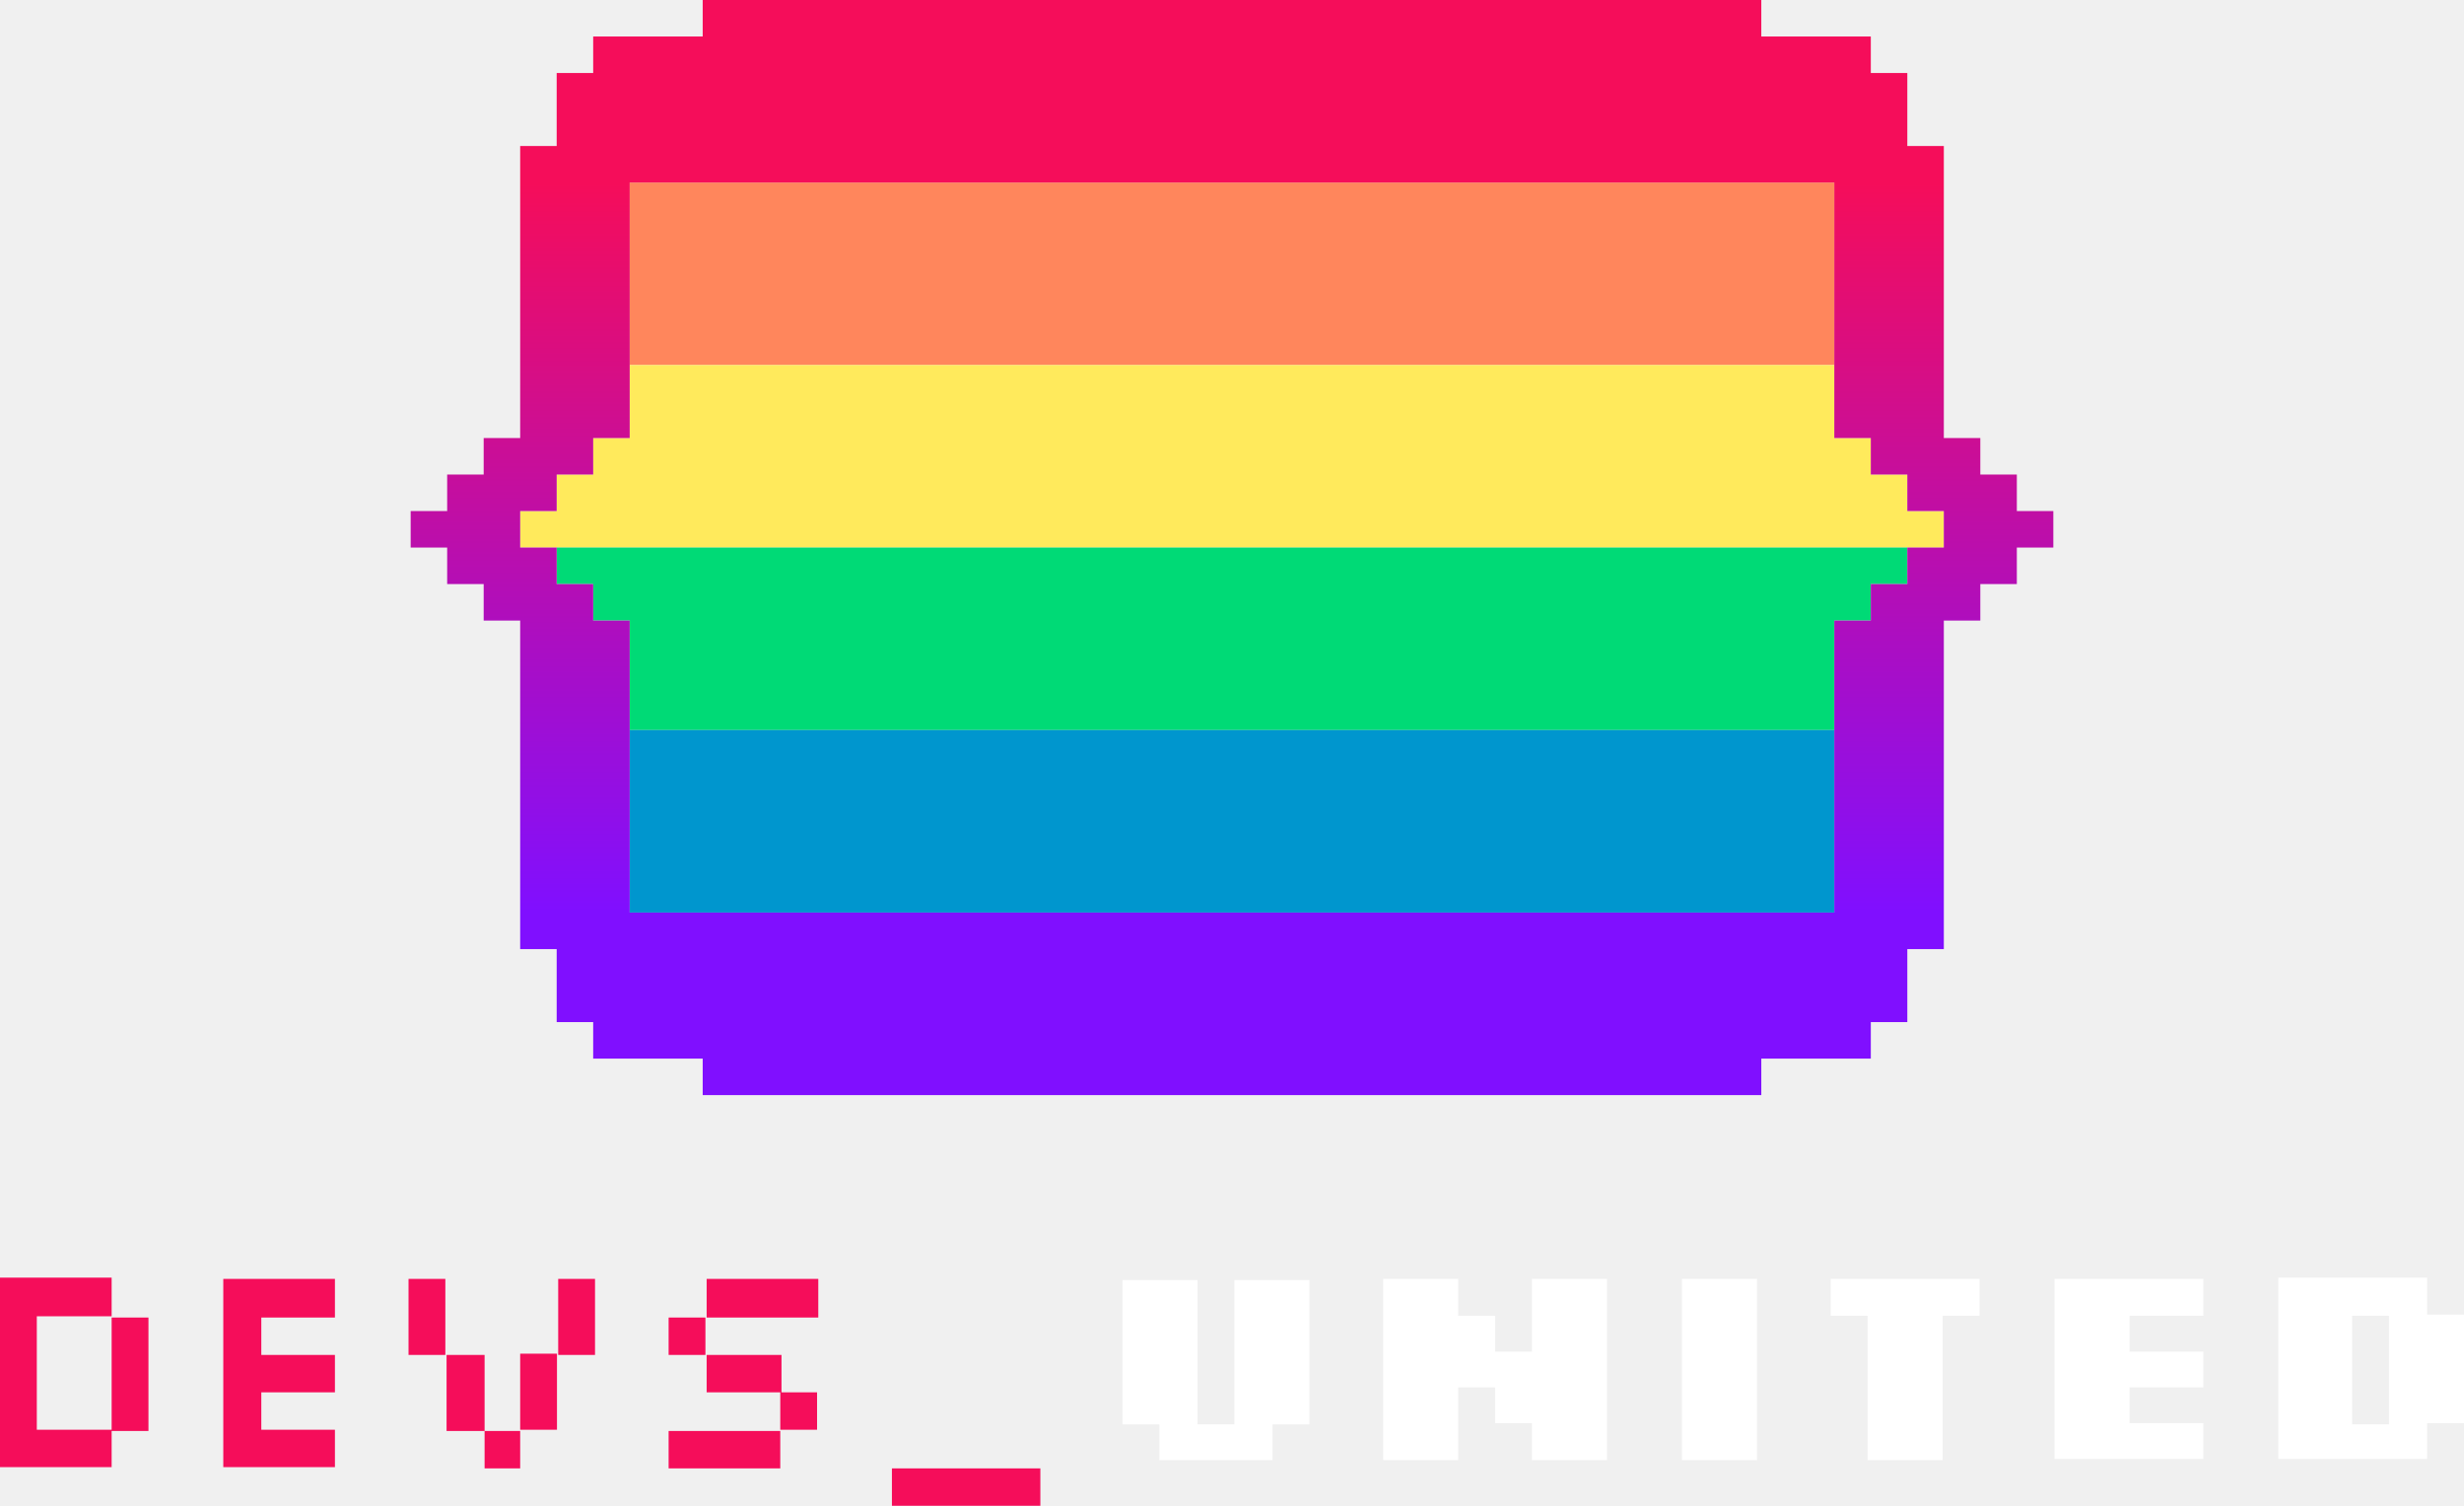
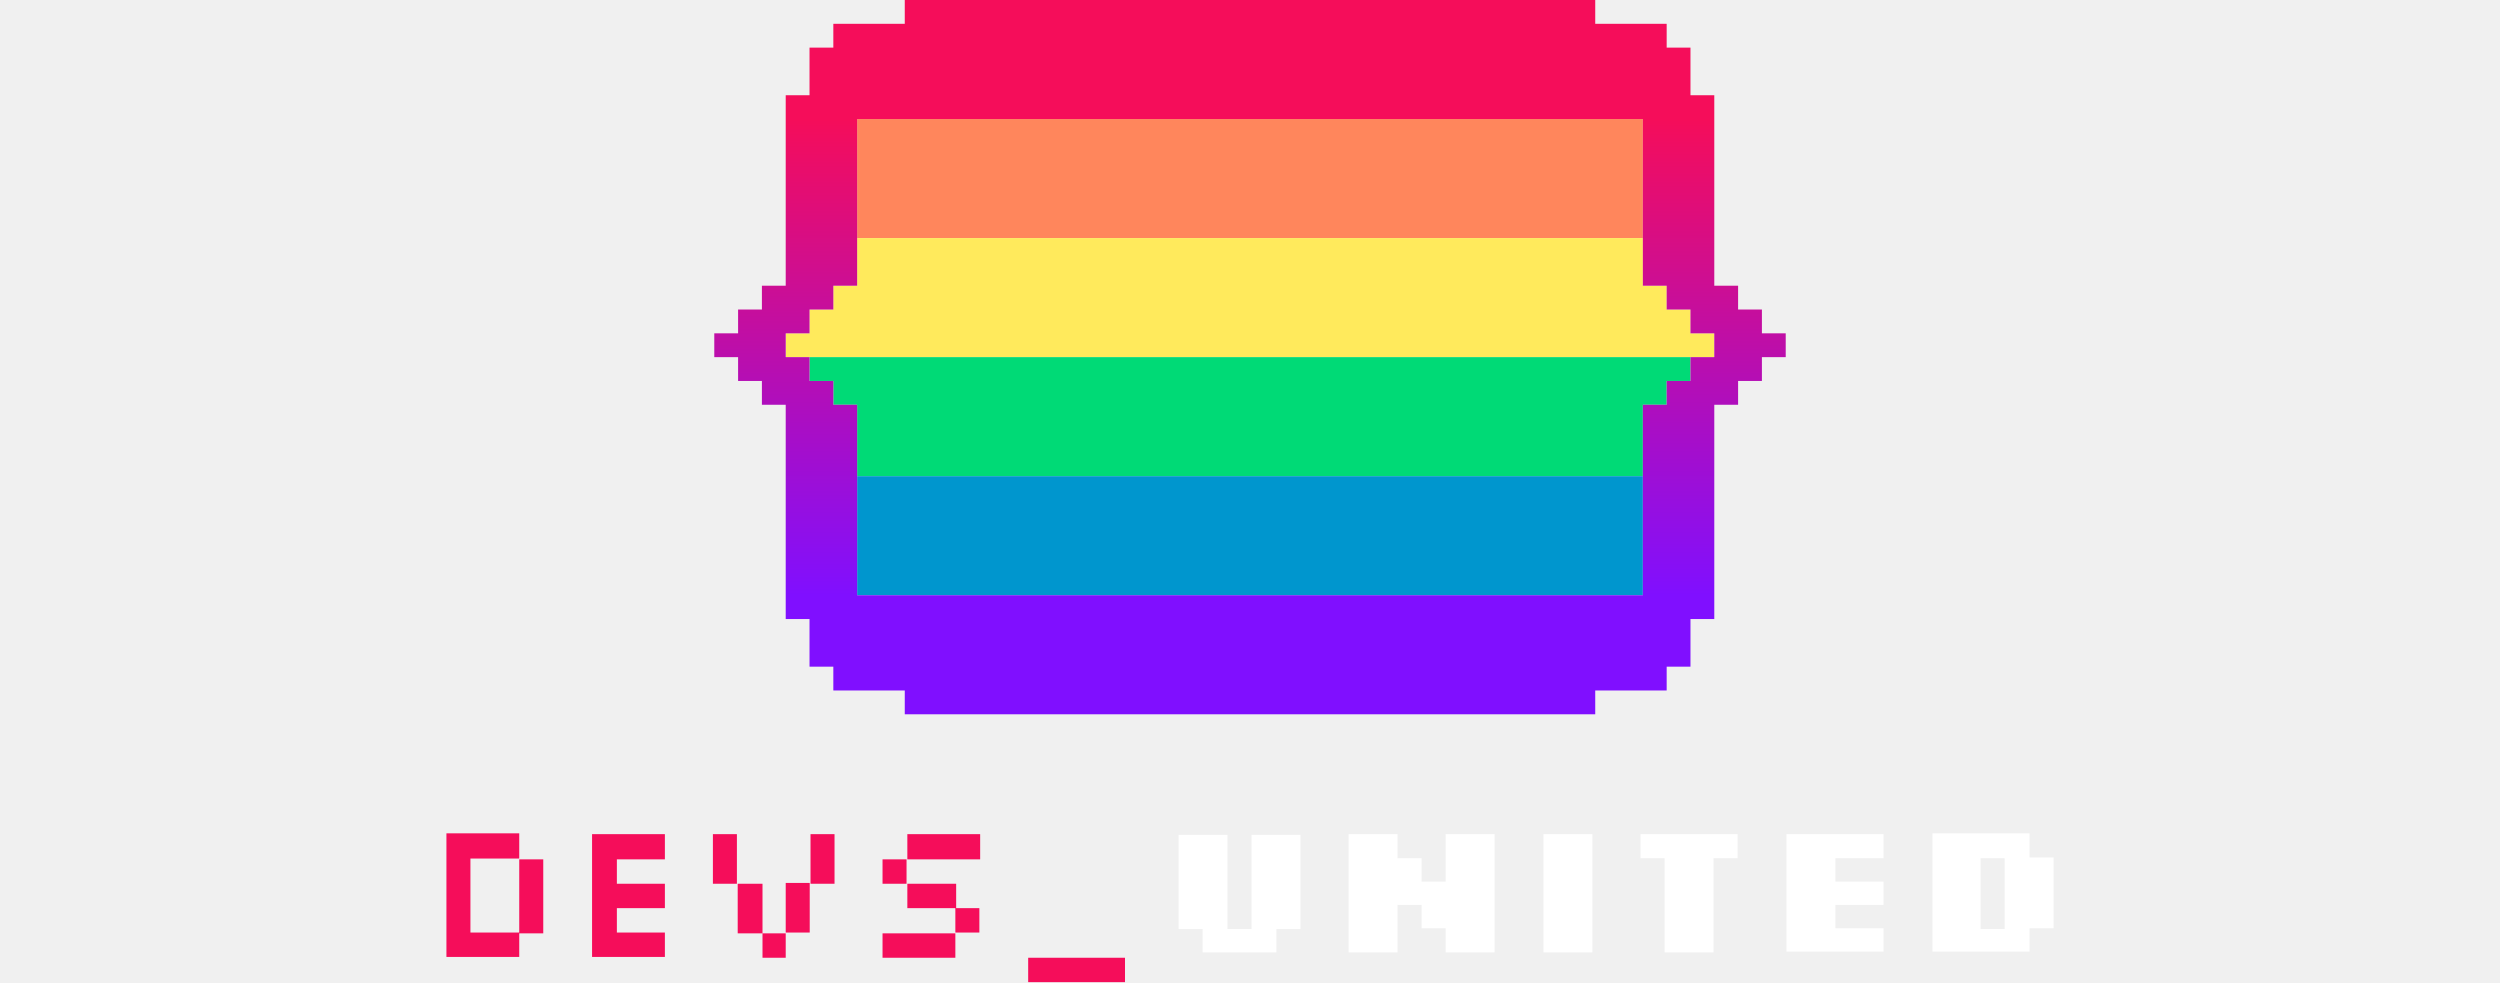
- <svg xmlns="http://www.w3.org/2000/svg" width="270" height="165" viewBox="0 0 270 165" fill="none">
+ <svg xmlns="http://www.w3.org/2000/svg" width="420" height="165" viewBox="0 0 270 165" fill="none">
  <rect x="201" y="40" width="132" height="20" transform="rotate(-180 201 40)" fill="#FF865C" />
  <path d="M213 56L213 60L57 60L57 56L61 56L61 52L65 52L65 48L69 48L69 40L201 40L201 48L205 48L205 52L209 52L209 56L213 56Z" fill="#FFEA5C" />
  <path d="M201 68L201 80L69 80L69 68L65 68L65 64L61 64L61 60L209 60L209 64L205 64L205 68L201 68Z" fill="#00DA76" />
  <rect x="201" y="100" width="132" height="20" transform="rotate(-180 201 100)" fill="#0096CE" />
  <path fill-rule="evenodd" clip-rule="evenodd" d="M77 120V116H65V112H61V104H57L57 68H53V64H49V60H45V56H49V52H53V48H57L57 16H61V8H65V4H77V0L193 0L193 4H205V8H209V16H213V48H217V52L221 52V56H225V60H221V64H217V68H213V104L209 104V112H205V116H193V120L77 120ZM69 100V68H65V64H61V60H57V56H61V52H65V48H69L69 20L201 20V48H205V52H209V56H213V60H209V64H205V68H201V100L69 100Z" fill="url(#paint0_linear_14_228)" />
  <path fill-rule="evenodd" clip-rule="evenodd" d="M265.958 155.948V159.869H249.654V140H265.958V144.052H270V155.948H265.958ZM261.781 144.183H257.739V156.078H261.781V144.183ZM225.132 140.131H241.435V144.183H233.351V148.105H241.435V152.026H233.351V155.948H241.435V159.869H225.132V140.131ZM212.871 160H204.652V144.183H200.61V140.131H216.913V144.183H212.871V160ZM184.306 140.131H192.525V160H184.306V140.131ZM167.868 155.948H163.826V152.026H159.784V160H151.565V140.131H159.784V144.183H163.826V148.105H167.868V140.131H176.087V160H167.868V155.948ZM139.303 160H127.042V156.078H123V140.261H131.219V156.078H135.261V140.261H143.48V156.078H139.438V160H139.303Z" fill="white" />
  <path fill-rule="evenodd" clip-rule="evenodd" d="M97.734 165V160.902H114V165H97.734ZM73.266 160.902V156.803H85.5V160.902H73.266ZM85.5 152.568H89.533V156.667H85.5V152.568ZM77.434 148.47H85.634V152.568H77.434V148.47ZM73.266 144.372H77.299V148.47H73.266V144.372ZM89.667 140.137V144.372H77.434V140.137H89.667ZM57 156.667V148.333H61.033V156.667H57ZM53.101 160.902V156.803H57V160.902H53.101ZM48.934 148.47H53.101V156.803H48.934V148.47ZM44.767 140.137H48.8V148.47H44.767V140.137ZM61.167 140.137H65.201V148.47H61.167V140.137ZM24.467 140.137H36.7V144.372H28.634V148.47H36.7V152.568H28.634V156.667H36.7V160.765H24.467V140.137ZM12.233 144.372H16.267V156.803H12.233V144.372ZM4.033 156.667H12.233V160.765H0V140H12.233V144.235H4.033V156.667Z" fill="#F50D5A" />
  <defs>
    <linearGradient id="paint0_linear_14_228" x1="135" y1="120" x2="135" y2="0" gradientUnits="userSpaceOnUse">
      <stop offset="0.167" stop-color="#800FFF" />
      <stop offset="0.833" stop-color="#F50D5A" />
    </linearGradient>
  </defs>
</svg>
